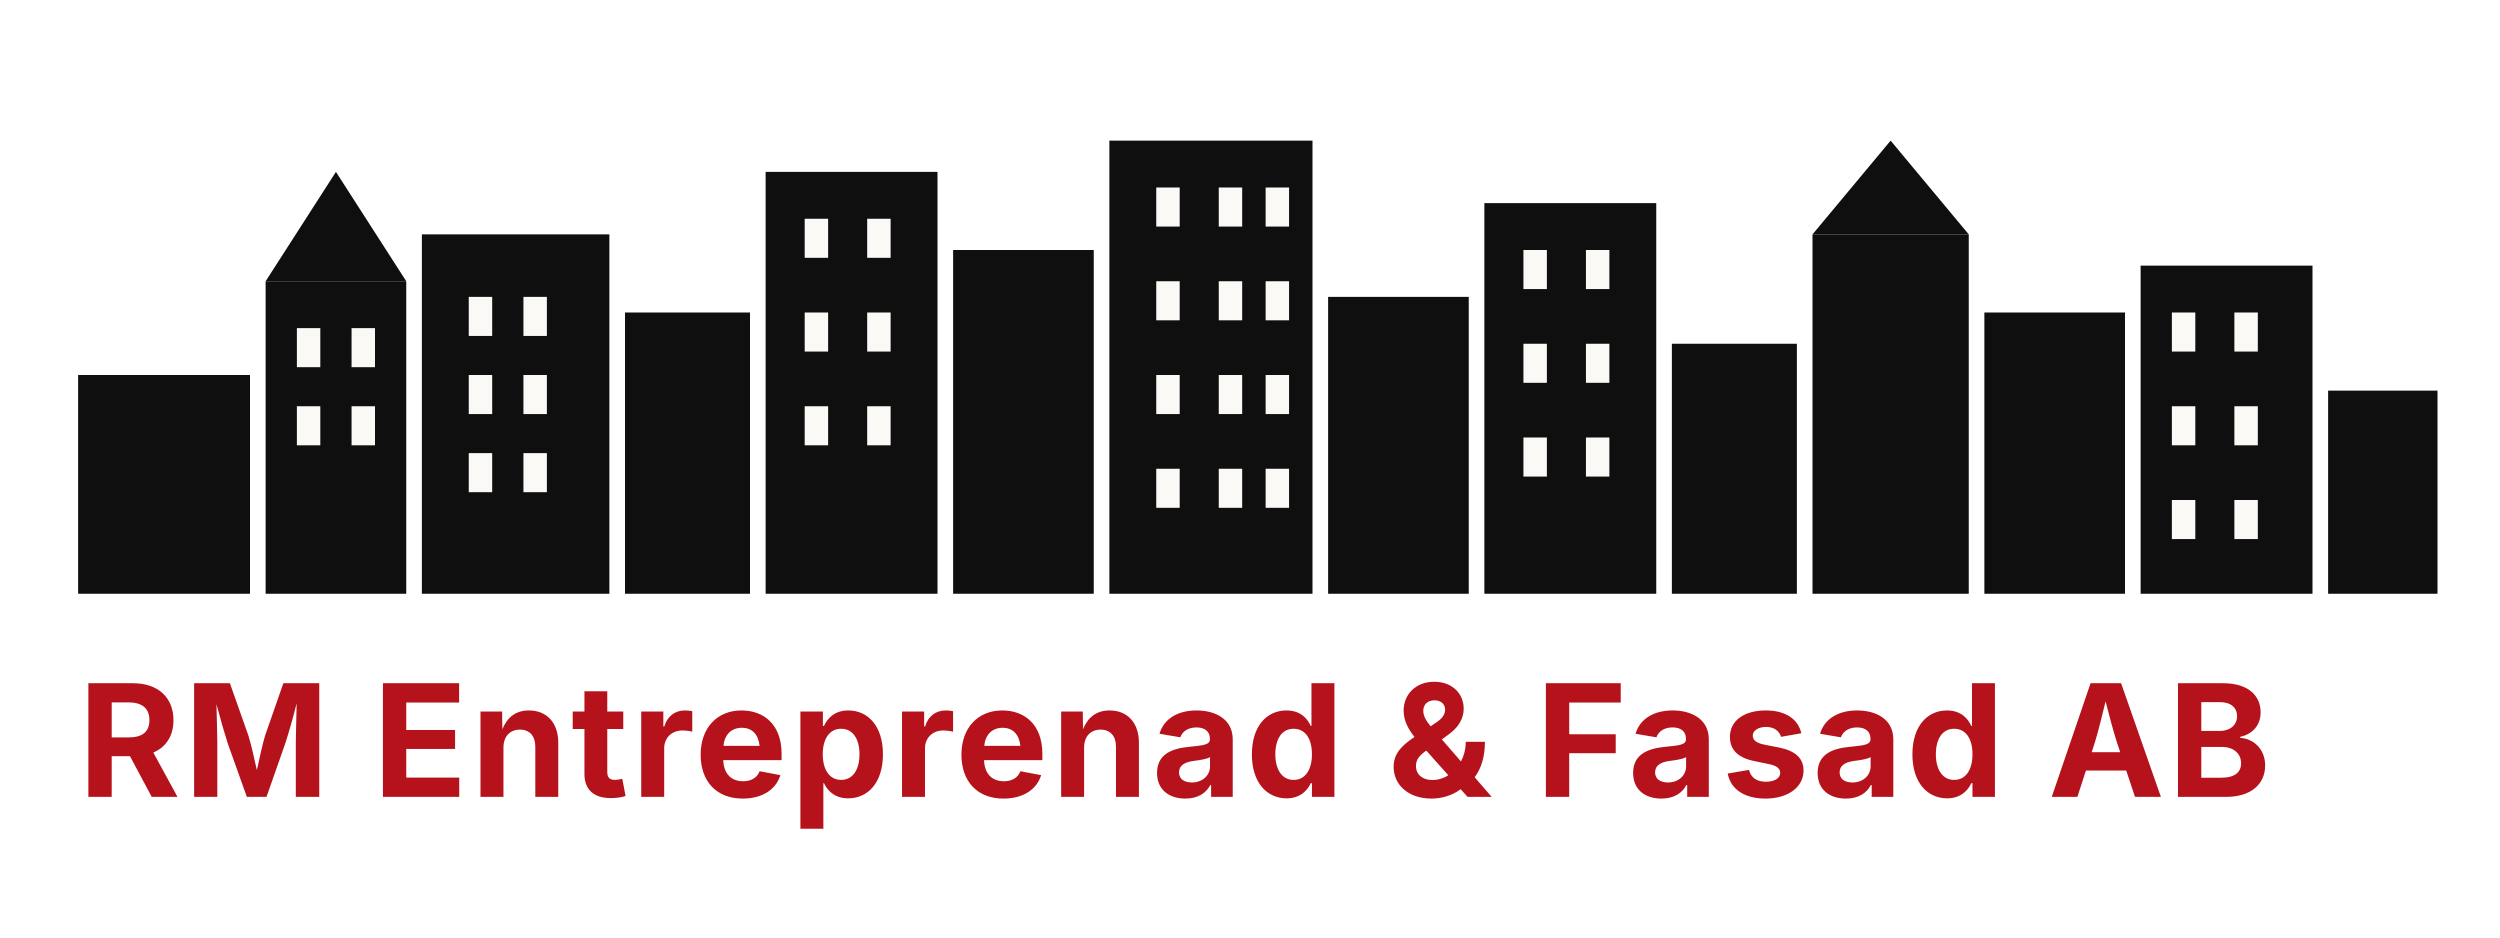
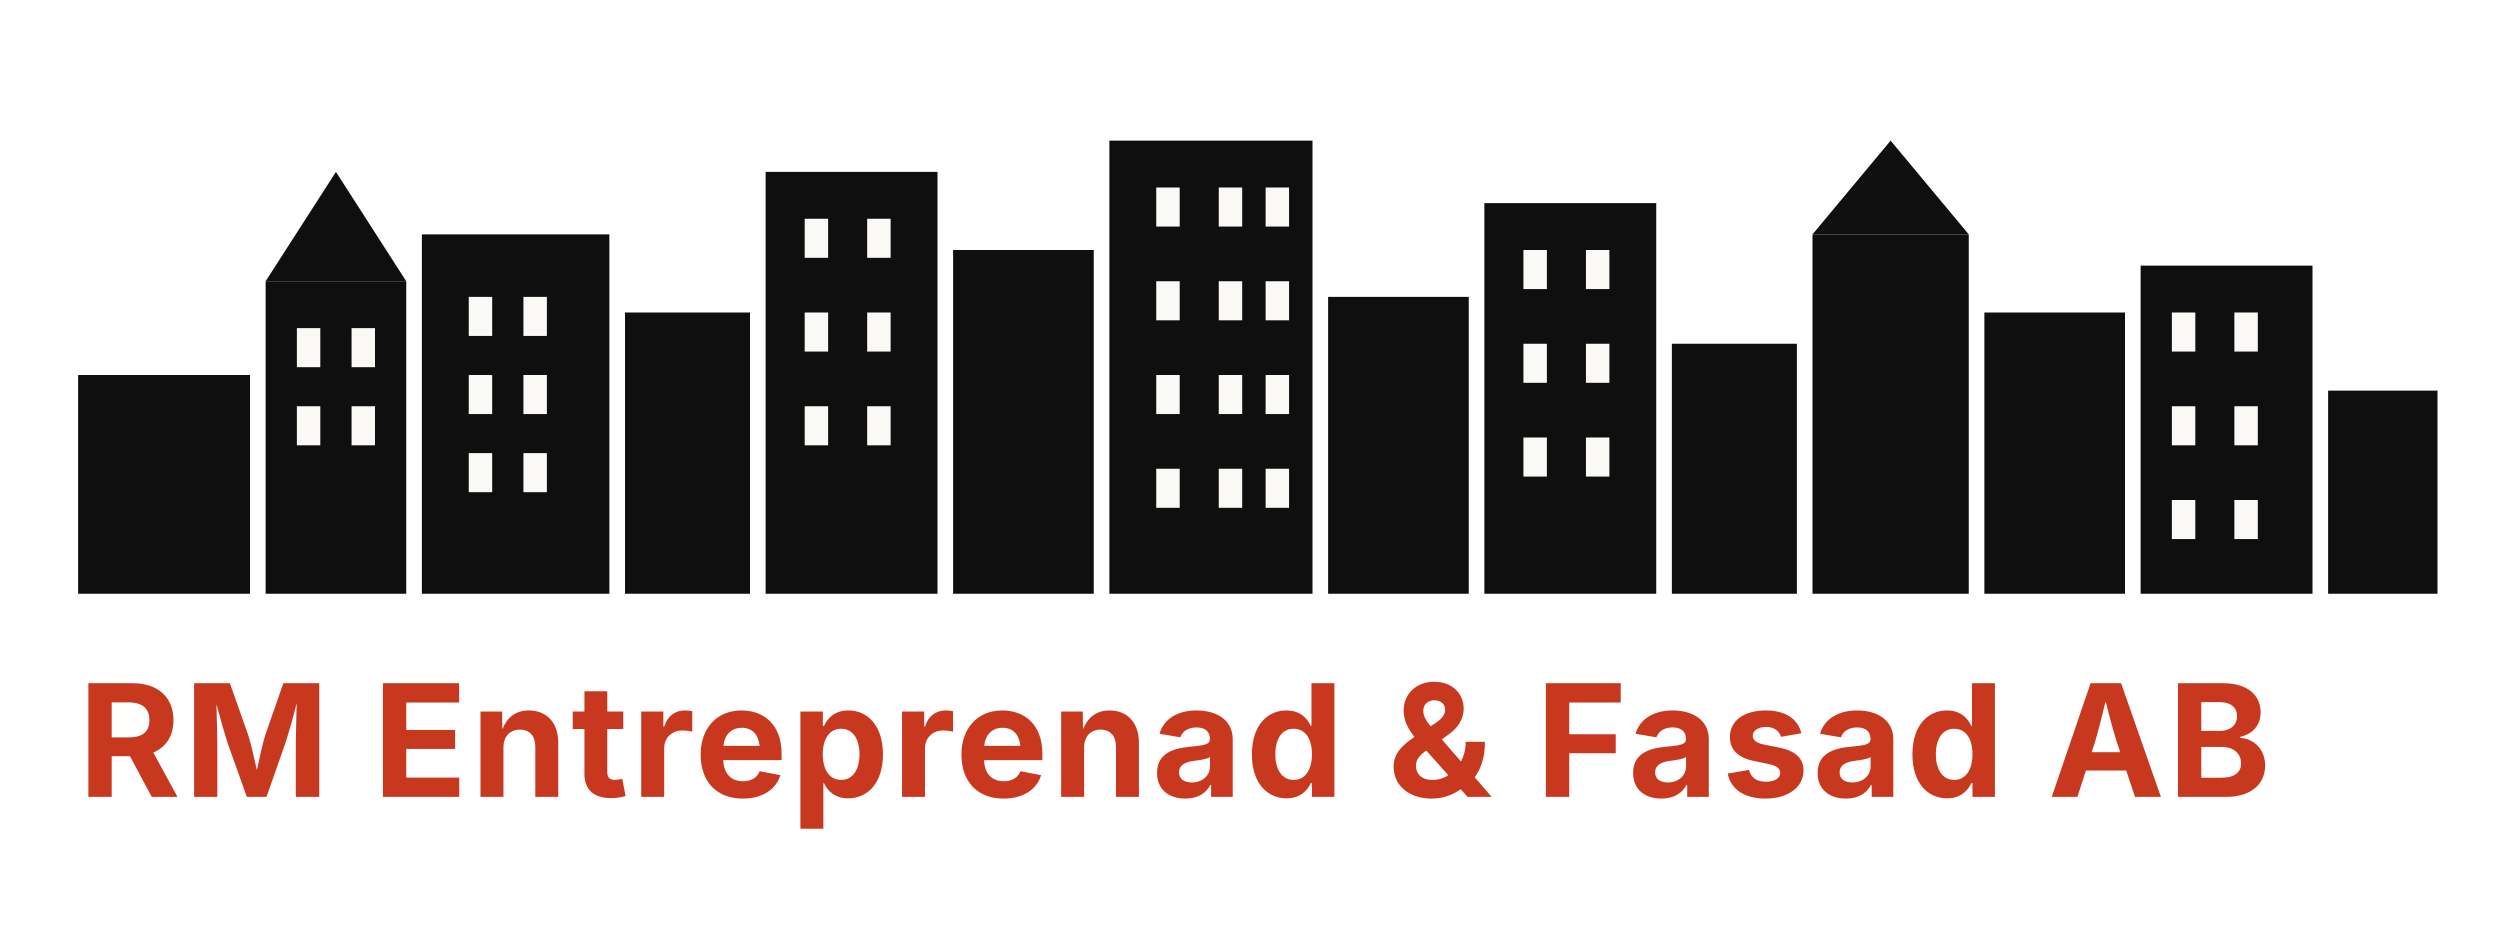
<svg xmlns="http://www.w3.org/2000/svg" viewBox="0 0 320 120" role="img" aria-label="RM Entreprenad och Fasad AB">
  <g fill="#0F0F0F">
    <rect x="10" y="48" width="22" height="28" />
    <rect x="34" y="36" width="18" height="40" />
    <polygon points="34,36 43,22 52,36" />
    <rect x="54" y="30" width="24" height="46" />
    <rect x="80" y="40" width="16" height="36" />
    <rect x="98" y="22" width="22" height="54" />
    <rect x="122" y="32" width="18" height="44" />
    <rect x="142" y="18" width="26" height="58" />
    <rect x="170" y="38" width="18" height="38" />
    <rect x="190" y="26" width="22" height="50" />
    <rect x="214" y="44" width="16" height="32" />
    <rect x="232" y="30" width="20" height="46" />
    <polygon points="232,30 242,18 252,30" />
    <rect x="254" y="40" width="18" height="36" />
    <rect x="274" y="34" width="22" height="42" />
    <rect x="298" y="50" width="14" height="26" />
    <g fill="#FAF9F6">
      <rect x="38" y="42" width="3" height="5" />
      <rect x="45" y="42" width="3" height="5" />
      <rect x="38" y="52" width="3" height="5" />
      <rect x="45" y="52" width="3" height="5" />
      <rect x="60" y="38" width="3" height="5" />
      <rect x="67" y="38" width="3" height="5" />
      <rect x="60" y="48" width="3" height="5" />
      <rect x="67" y="48" width="3" height="5" />
      <rect x="60" y="58" width="3" height="5" />
      <rect x="67" y="58" width="3" height="5" />
      <rect x="103" y="28" width="3" height="5" />
      <rect x="111" y="28" width="3" height="5" />
      <rect x="103" y="40" width="3" height="5" />
      <rect x="111" y="40" width="3" height="5" />
      <rect x="103" y="52" width="3" height="5" />
      <rect x="111" y="52" width="3" height="5" />
      <rect x="148" y="24" width="3" height="5" />
      <rect x="156" y="24" width="3" height="5" />
      <rect x="162" y="24" width="3" height="5" />
      <rect x="148" y="36" width="3" height="5" />
      <rect x="156" y="36" width="3" height="5" />
      <rect x="162" y="36" width="3" height="5" />
      <rect x="148" y="48" width="3" height="5" />
      <rect x="156" y="48" width="3" height="5" />
      <rect x="162" y="48" width="3" height="5" />
      <rect x="148" y="60" width="3" height="5" />
      <rect x="156" y="60" width="3" height="5" />
      <rect x="162" y="60" width="3" height="5" />
      <rect x="195" y="32" width="3" height="5" />
      <rect x="203" y="32" width="3" height="5" />
      <rect x="195" y="44" width="3" height="5" />
      <rect x="203" y="44" width="3" height="5" />
      <rect x="195" y="56" width="3" height="5" />
      <rect x="203" y="56" width="3" height="5" />
      <rect x="278" y="40" width="3" height="5" />
      <rect x="286" y="40" width="3" height="5" />
      <rect x="278" y="52" width="3" height="5" />
      <rect x="286" y="52" width="3" height="5" />
      <rect x="278" y="64" width="3" height="5" />
      <rect x="286" y="64" width="3" height="5" />
    </g>
  </g>
-   <text x="10" y="102" font-family="Manrope, Inter, sans-serif" font-size="20" font-weight="700" fill="#B5121B" letter-spacing="0.02em">RM Entreprenad &amp; Fasad AB</text>
+   <text x="10" y="102" font-family="Manrope, Inter, sans-serif" font-size="20" font-weight="700" fill="#C8381F" letter-spacing="0.02em">RM Entreprenad &amp; Fasad AB</text>
</svg>
